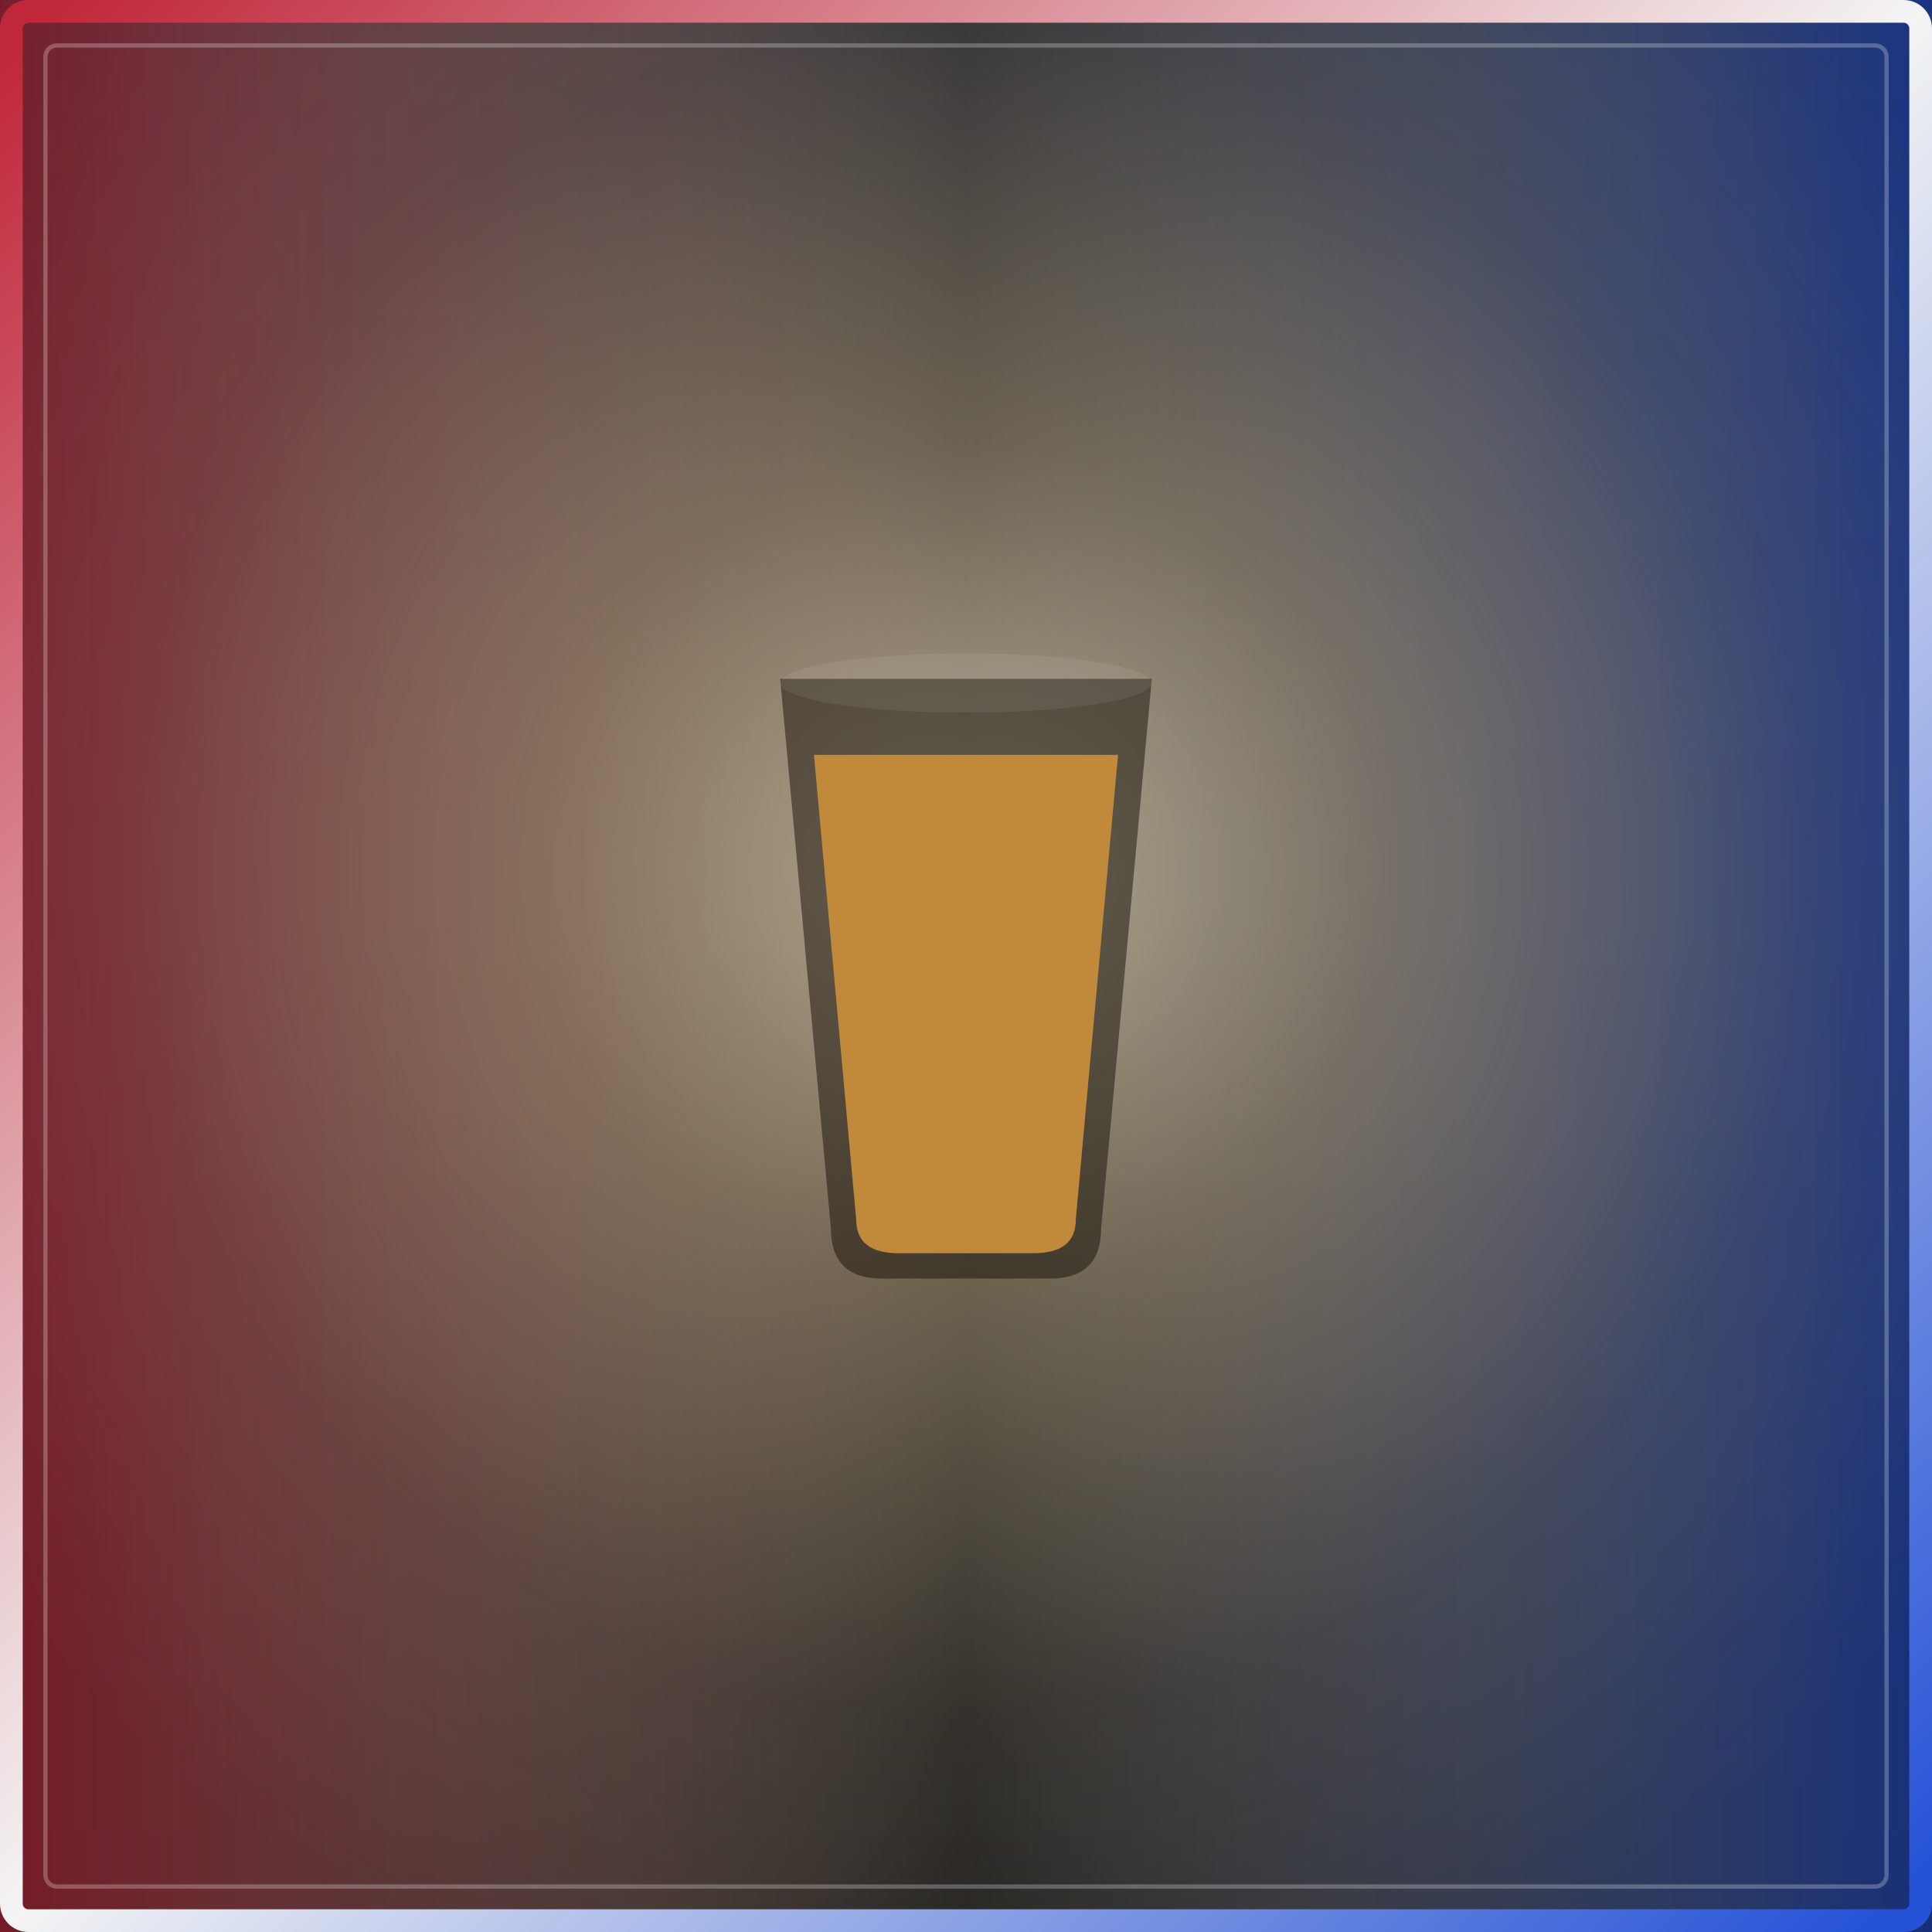
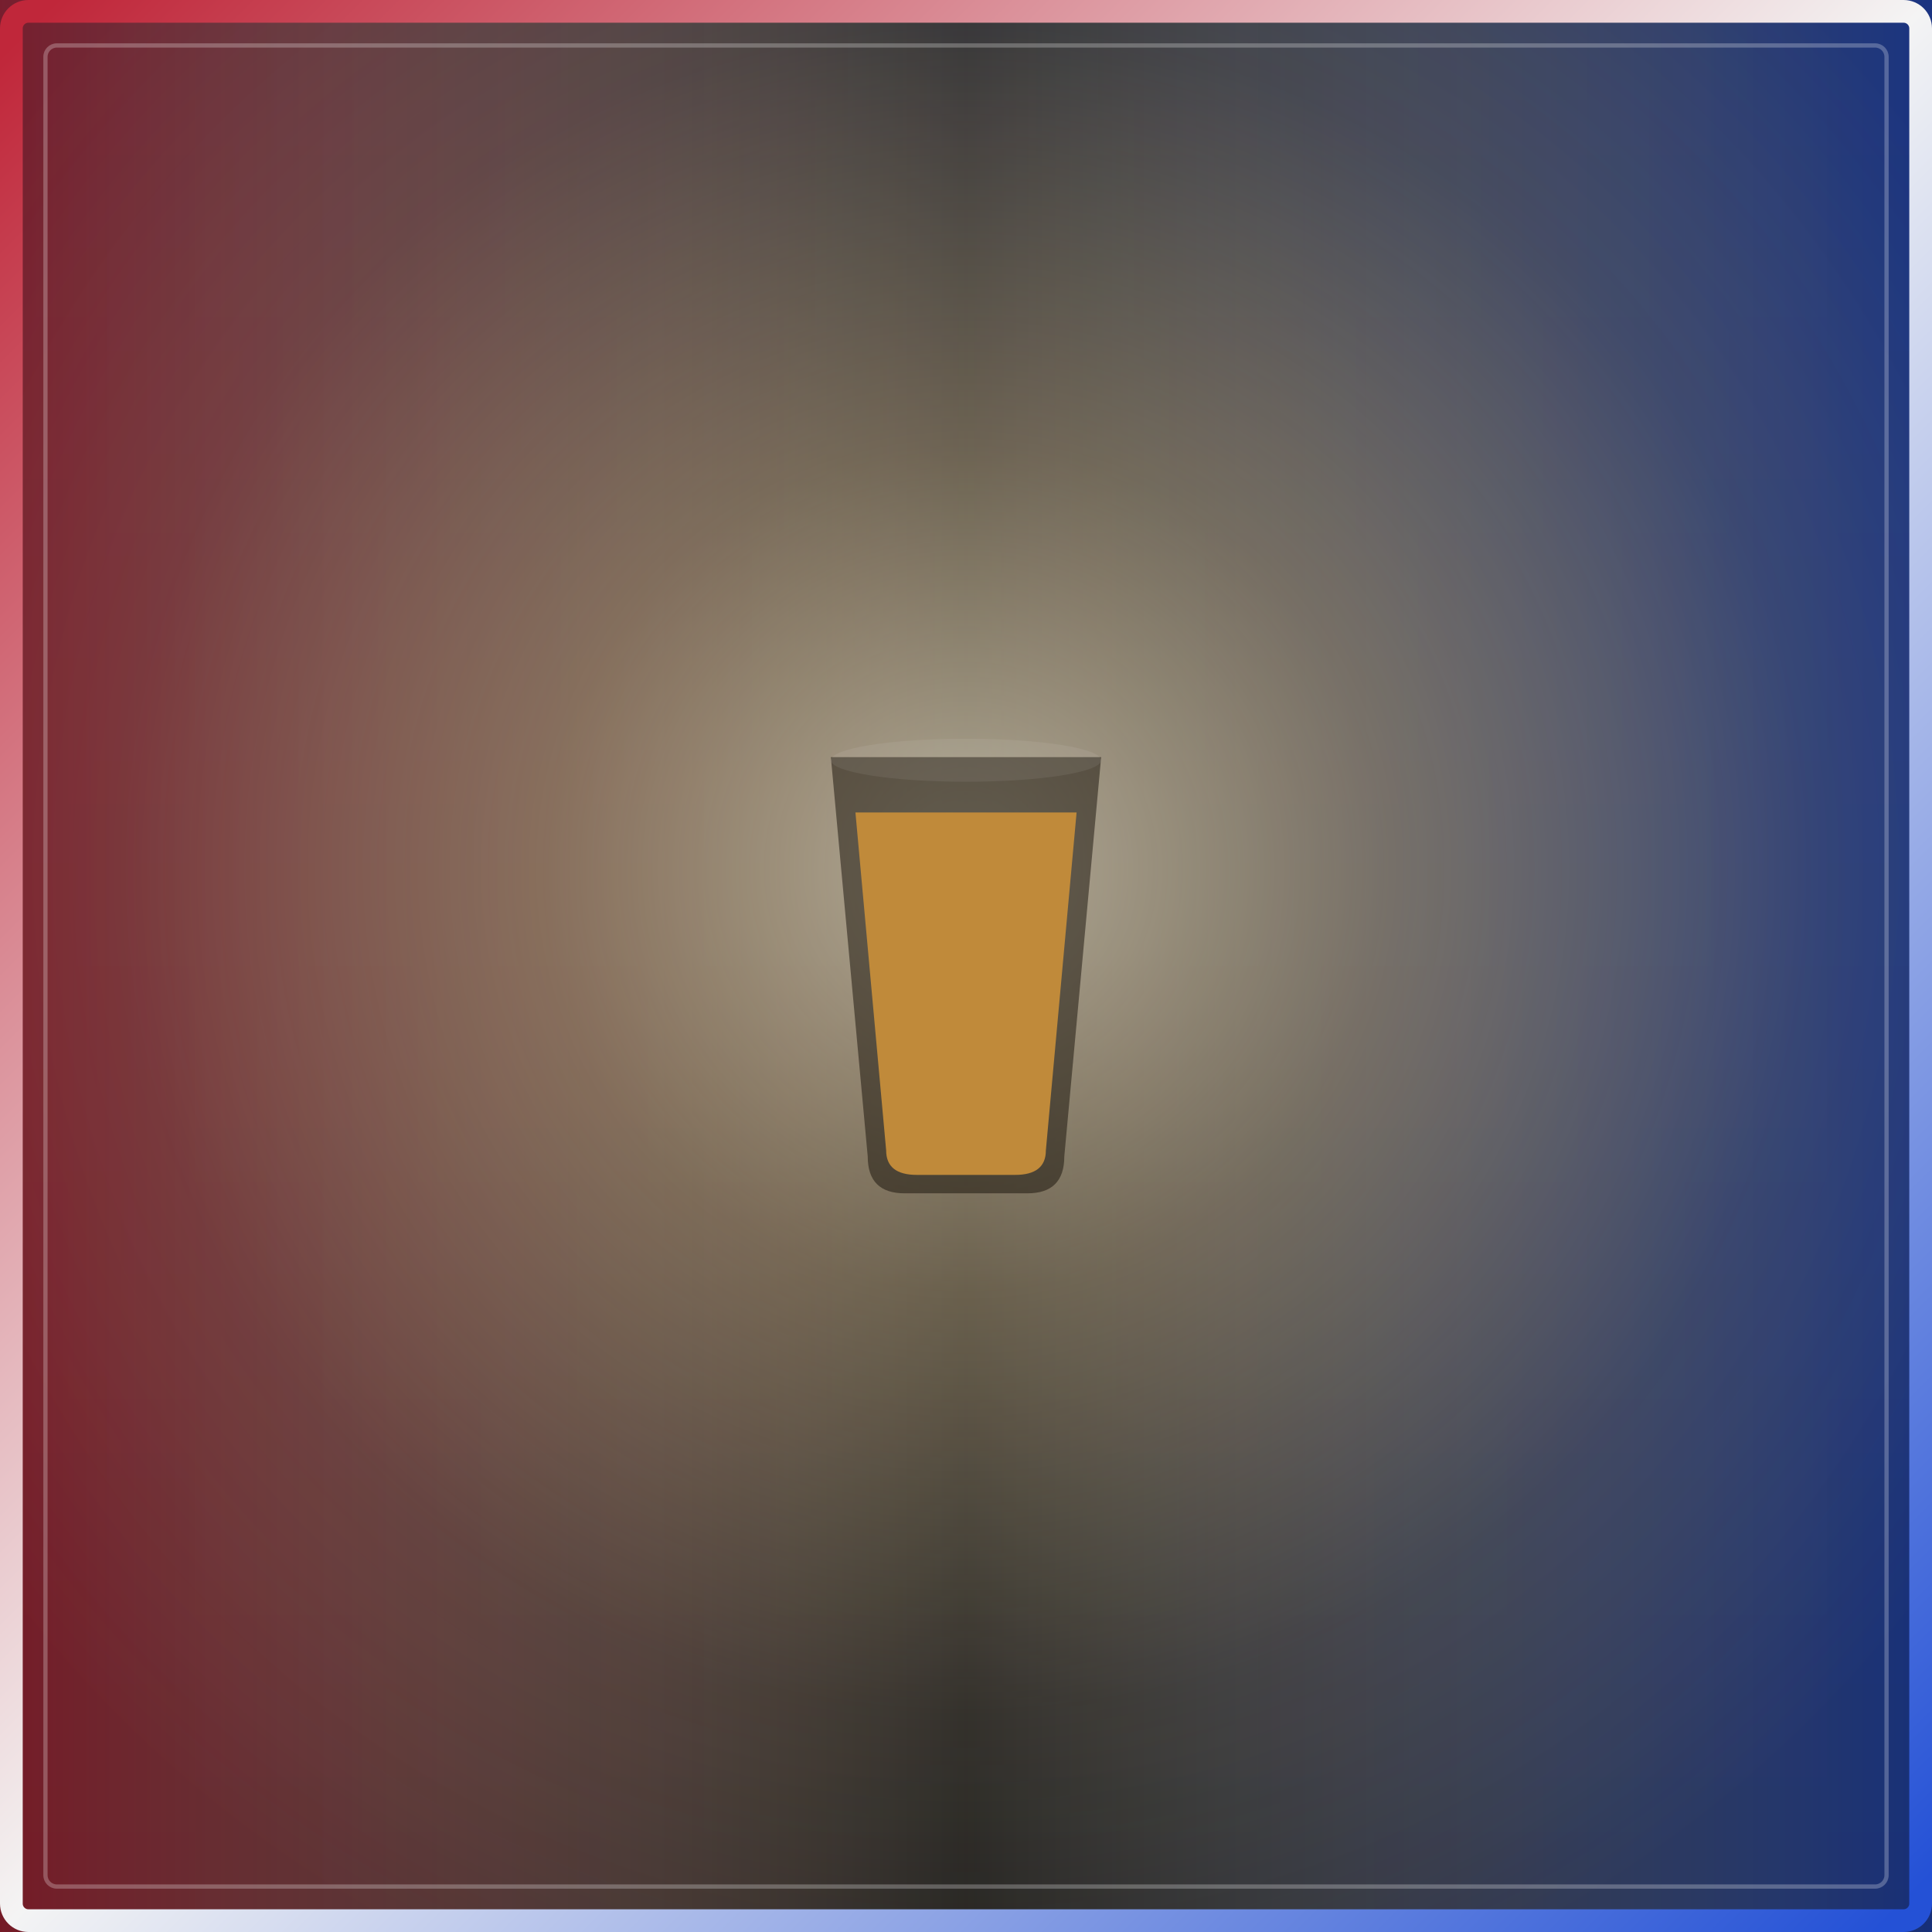
<svg xmlns="http://www.w3.org/2000/svg" width="100%" height="100%" viewBox="0 0 680 680" role="img">
  <defs>
    <linearGradient id="bgGrad" x1="0" y1="0" x2="0" y2="1">
      <stop offset="0" stop-color="#0a0e1a" />
      <stop offset="1" stop-color="#040507" />
    </linearGradient>
    <linearGradient id="patrioticBand" x1="0" y1="0" x2="1" y2="0">
      <stop offset="0" stop-color="#c0273a" stop-opacity="0.6" />
      <stop offset="0.5" stop-color="#fff4d6" stop-opacity="0.12" />
      <stop offset="1" stop-color="#2451d6" stop-opacity="0.55" />
    </linearGradient>
    <linearGradient id="frameGrad" x1="0" y1="0" x2="1" y2="1">
      <stop offset="0" stop-color="#c0273a" />
      <stop offset="0.5" stop-color="#f4f4f4" />
      <stop offset="1" stop-color="#2451d6" />
    </linearGradient>
    <radialGradient id="spot" cx="0.5" cy="0.45" r="0.62">
      <stop offset="0" stop-color="#fff4d6" stop-opacity="0.65" />
      <stop offset="0.35" stop-color="#ffdfa3" stop-opacity="0.32" />
      <stop offset="0.7" stop-color="#ffdfa3" stop-opacity="0.08" />
      <stop offset="1" stop-color="#ffdfa3" stop-opacity="0" />
    </radialGradient>
  </defs>
  <rect x="0" y="0" width="680" height="680" fill="url(#bgGrad)" />
  <rect x="0" y="0" width="680" height="680" fill="url(#patrioticBand)" />
  <rect x="0" y="0" width="680" height="680" fill="url(#spot)" />
-   <g transform="translate(-165.41,-132.70) scale(1.4865)">
+   <g transform="translate(-27.57,-3.78) scale(1.0811)">
    <path d="M296 250 L384 250 L372 380 Q372 392 360 392 L320 392 Q308 392 308 380 Z" fill="#160f08" opacity="0.5" />
    <path d="M304 268 L376 268 L366 378 Q366 386 356 386 L324 386 Q314 386 314 378 Z" fill="#c08a3a" />
    <ellipse cx="340" cy="251" rx="44" ry="7" fill="#ffffff" opacity="0.07" />
  </g>
  <rect x="4" y="4" width="672" height="672" rx="6" fill="none" stroke="url(#frameGrad)" stroke-width="8" />
  <rect x="16" y="16" width="648" height="648" rx="4" fill="none" stroke="#ffffff" stroke-opacity="0.25" stroke-width="1.5" />
</svg>
